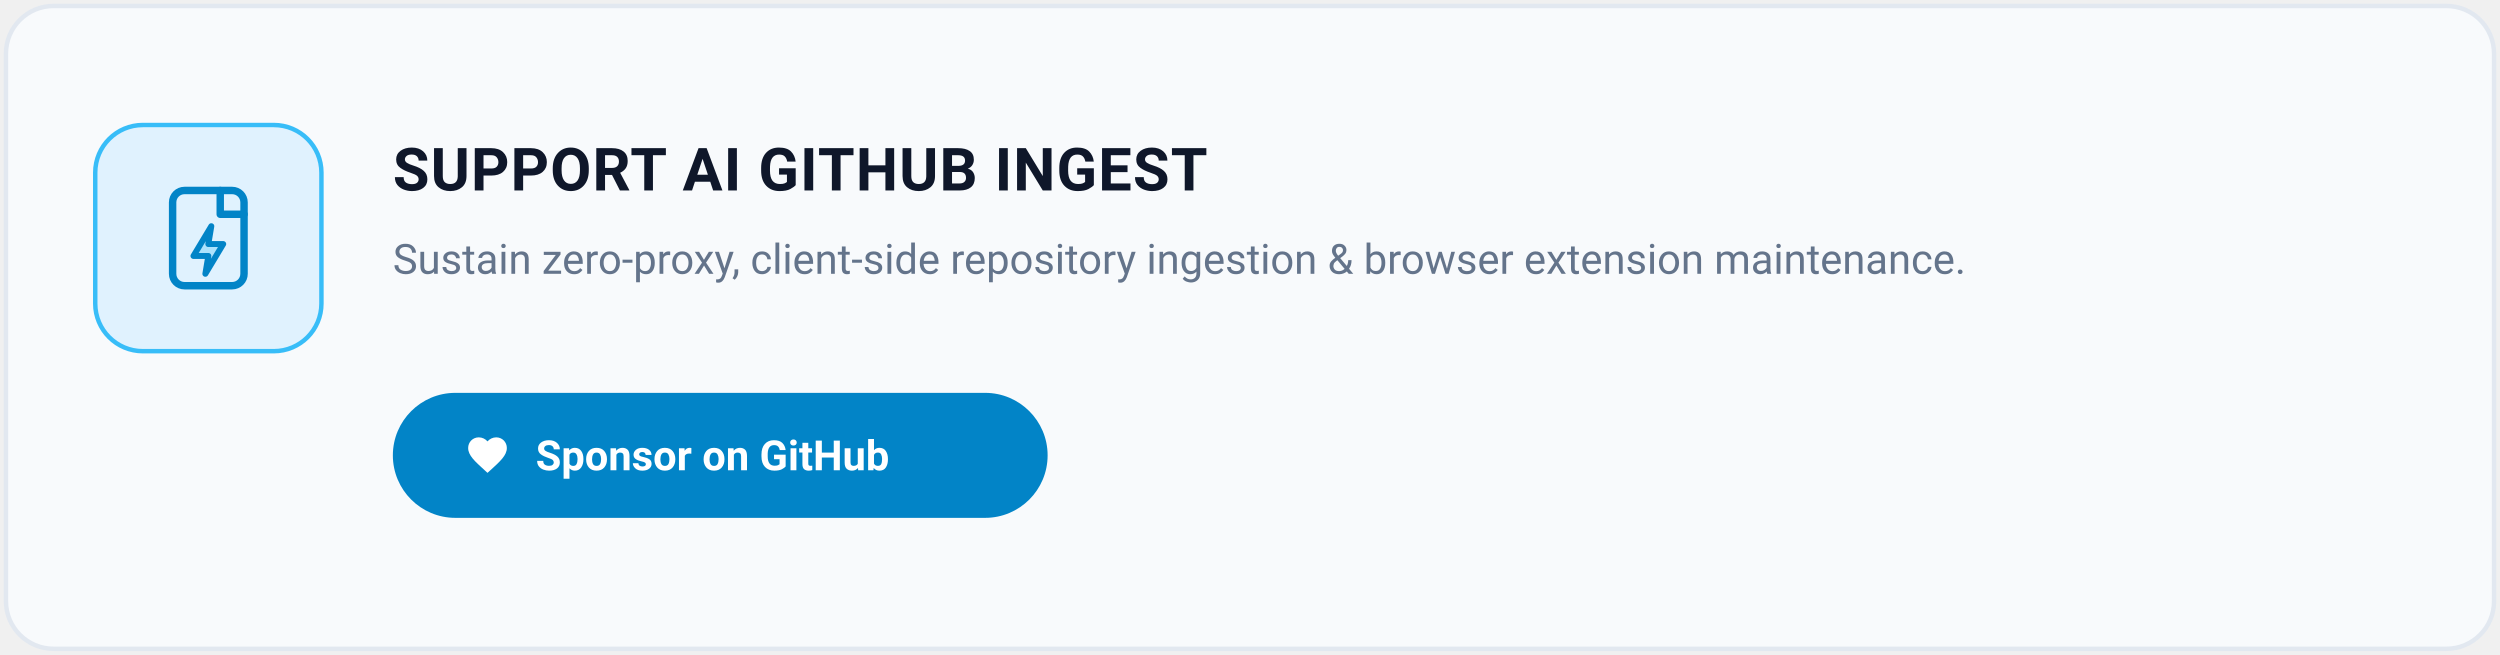
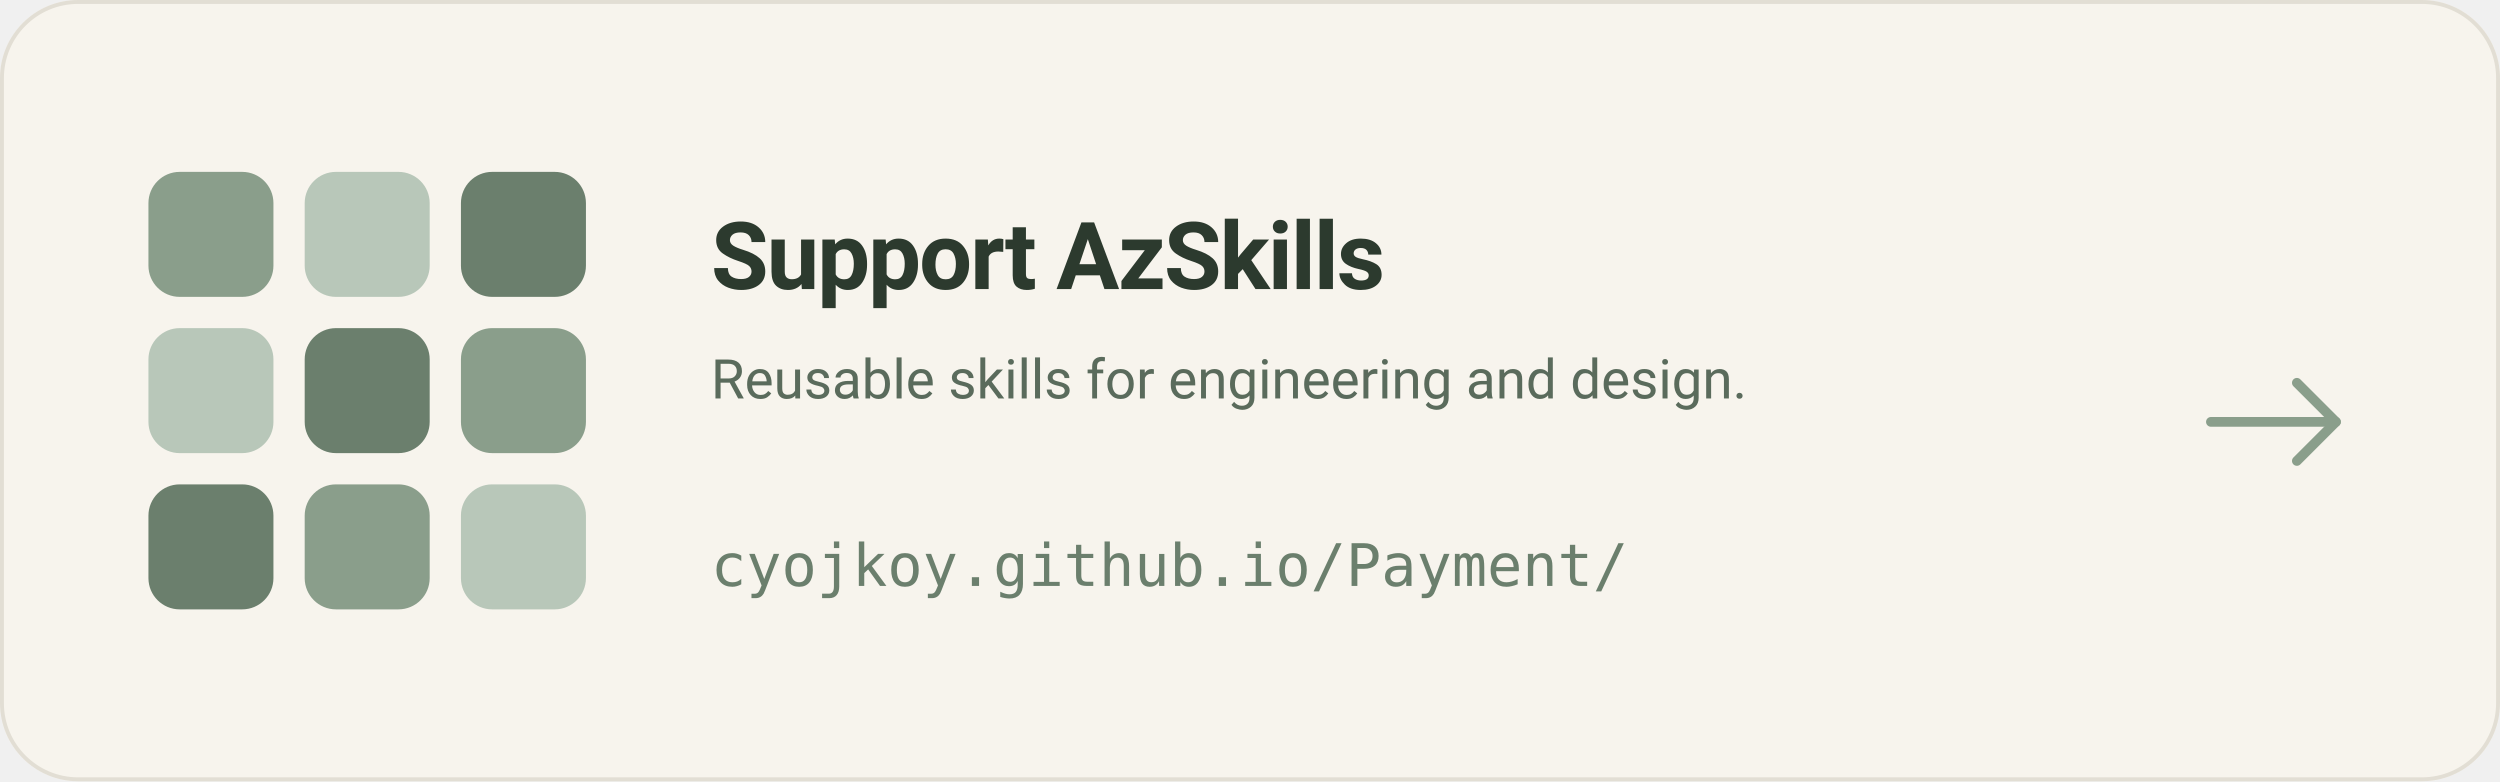
- <svg xmlns="http://www.w3.org/2000/svg" viewBox="0 0 840 220" width="100%" height="100%">
-   <defs>
-     <style>
-       .card-bg { fill: #f8fafc; stroke: #e2e8f0; stroke-width: 1.5; }
-       .icon-box { fill: #e0f2fe; stroke: #38bdf8; stroke-width: 1.5; }
-       .icon-stroke { stroke: #0284c7; }
-       .title-text { fill: #0f172a; font-family: -apple-system, BlinkMacSystemFont, "Segoe UI", Roboto, sans-serif; font-size: 20px; font-weight: 700; letter-spacing: 0.02em; }
-       .desc-text { fill: #64748b; font-family: -apple-system, BlinkMacSystemFont, "Segoe UI", Roboto, sans-serif; font-size: 14px; }
-       .btn-bg { fill: #0284c7; }
-       .btn-text { fill: #ffffff; font-family: -apple-system, BlinkMacSystemFont, "Segoe UI", Roboto, sans-serif; font-size: 14px; font-weight: 600; }
-       .heart-icon { fill: #ffffff; }
- 
-       @media (prefers-color-scheme: dark) {
-         .card-bg { fill: #0f172a; stroke: #334155; }
-         .icon-box { fill: #1e293b; stroke: #0284c7; }
-         .icon-stroke { stroke: #38bdf8; }
-         .title-text { fill: #f8fafc; }
-         .desc-text { fill: #94a3b8; }
-         .btn-bg { fill: #0284c7; }
-       }
-     </style>
-   </defs>
-   <rect class="card-bg" x="2" y="2" width="836" height="216" rx="16" />
-   <g transform="translate(32, 42)">
-     <rect class="icon-box" x="0" y="0" width="76" height="76" rx="16" />
-     <path class="icon-stroke" fill="none" stroke-width="2.5" stroke-linecap="round" stroke-linejoin="round" d="M26 44V26a4 4 0 0 1 4-4h16a4 4 0 0 1 4 4v24a4 4 0 0 1-4 4H30a4 4 0 0 1-4-4z" />
-     <polyline class="icon-stroke" fill="none" stroke-width="2.5" stroke-linecap="round" stroke-linejoin="round" points="42 22 42 30 50 30" />
-     <polygon class="icon-stroke" fill="#38bdf8" fill-opacity="0.3" stroke-width="2" stroke-linecap="round" stroke-linejoin="round" points="39 34 33 44 38 44 37 50 43 40 38 40 39 34" />
+ <svg xmlns="http://www.w3.org/2000/svg" viewBox="0 0 640 200" width="640" height="200" role="img" aria-labelledby="support-cta-title">
+   <rect x="0" y="0" width="640" height="200" rx="20" fill="#F7F4ED" />
+   <rect x="0.5" y="0.5" width="639" height="199" rx="19.5" fill="none" stroke="#E2DED4" stroke-width="1" />
+   <g transform="translate(38, 44)">
+     <rect x="0" y="0" width="32" height="32" rx="8" fill="#8A9E8B" />
+     <rect x="40" y="0" width="32" height="32" rx="8" fill="#B8C7B9" />
+     <rect x="80" y="0" width="32" height="32" rx="8" fill="#6B7F6D" />
+     <rect x="0" y="40" width="32" height="32" rx="8" fill="#B8C7B9" />
+     <rect x="40" y="40" width="32" height="32" rx="8" fill="#6B7F6D" />
+     <rect x="80" y="40" width="32" height="32" rx="8" fill="#8A9E8B" />
+     <rect x="0" y="80" width="32" height="32" rx="8" fill="#6B7F6D" />
+     <rect x="40" y="80" width="32" height="32" rx="8" fill="#8A9E8B" />
+     <rect x="80" y="80" width="32" height="32" rx="8" fill="#B8C7B9" />
  </g>
-   <g transform="translate(132, 64)">
-     <text class="title-text" x="0" y="0">SUPPORT AI GITHUB INGEST</text>
-     <text class="desc-text" x="0" y="28">Sustain zero-proxy, client-side repository ingestion &amp; browser extension maintenance.</text>
-   </g>
-   <g transform="translate(132, 132)">
-     <rect class="btn-bg" x="0" y="0" width="220" height="42" rx="21" />
-     <path class="heart-icon" transform="translate(24, 13) scale(0.65)" d="M12 21.35l-1.45-1.32C5.4 15.36 2 12.28 2 8.5 2 5.42 4.42 3 7.5 3c1.74 0 3.41.81 4.5 2.09C13.09 3.81 14.76 3 16.5 3 19.58 3 22 5.42 22 8.5c0 3.78-3.4 6.86-8.55 11.54L12 21.35z" />
-     <text class="btn-text" x="48" y="26">Sponsor on GitHub</text>
+   <text x="182" y="74" font-family="-apple-system, BlinkMacSystemFont, 'Segoe UI', Roboto, 'Helvetica Neue', Arial, sans-serif" font-size="24" font-weight="700" letter-spacing="-0.02em" fill="#2C3A2E">Support AzSkills</text>
+   <text x="182" y="102" font-family="-apple-system, BlinkMacSystemFont, 'Segoe UI', Roboto, 'Helvetica Neue', Arial, sans-serif" font-size="14" fill="#5A6B5C">Reusable skills for engineering and design.</text>
+   <text x="182" y="150" font-family="ui-monospace, SFMono-Regular, 'SF Mono', Menlo, Consolas, monospace" font-size="15" fill="#6B7F6D">cyojkoy.github.io/Payment/</text>
+   <g transform="translate(566, 88)" fill="none" stroke="#8A9E8B" stroke-width="2.5" stroke-linecap="round" stroke-linejoin="round">
+     <path d="M 0 20 L 32 20" />
+     <path d="M 22 10 L 32 20 L 22 30" />
  </g>
</svg>
